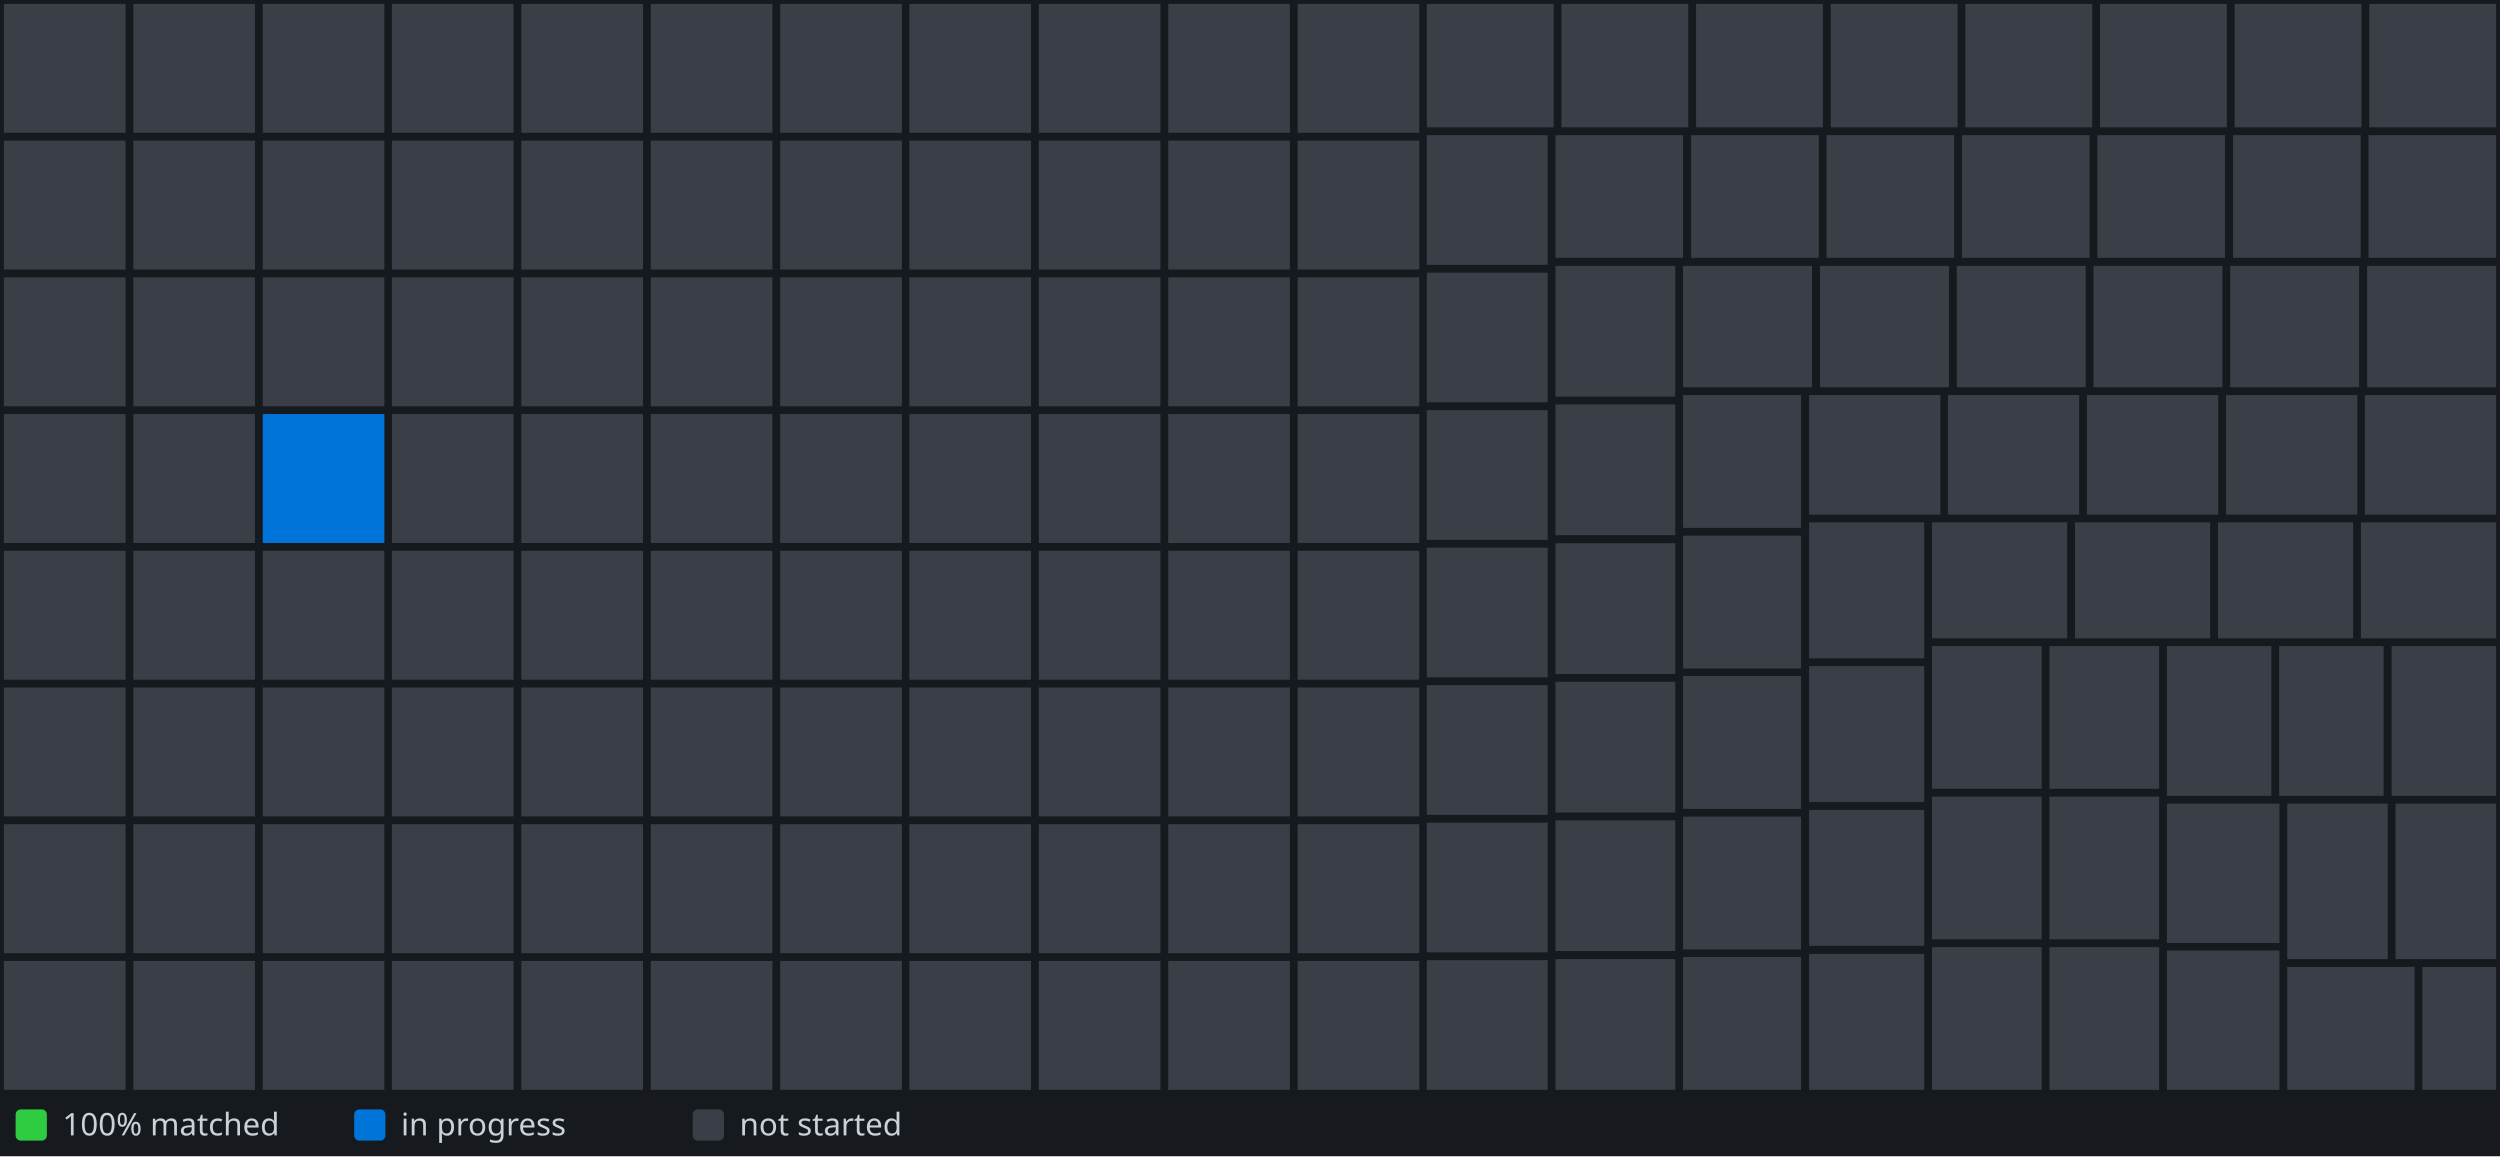
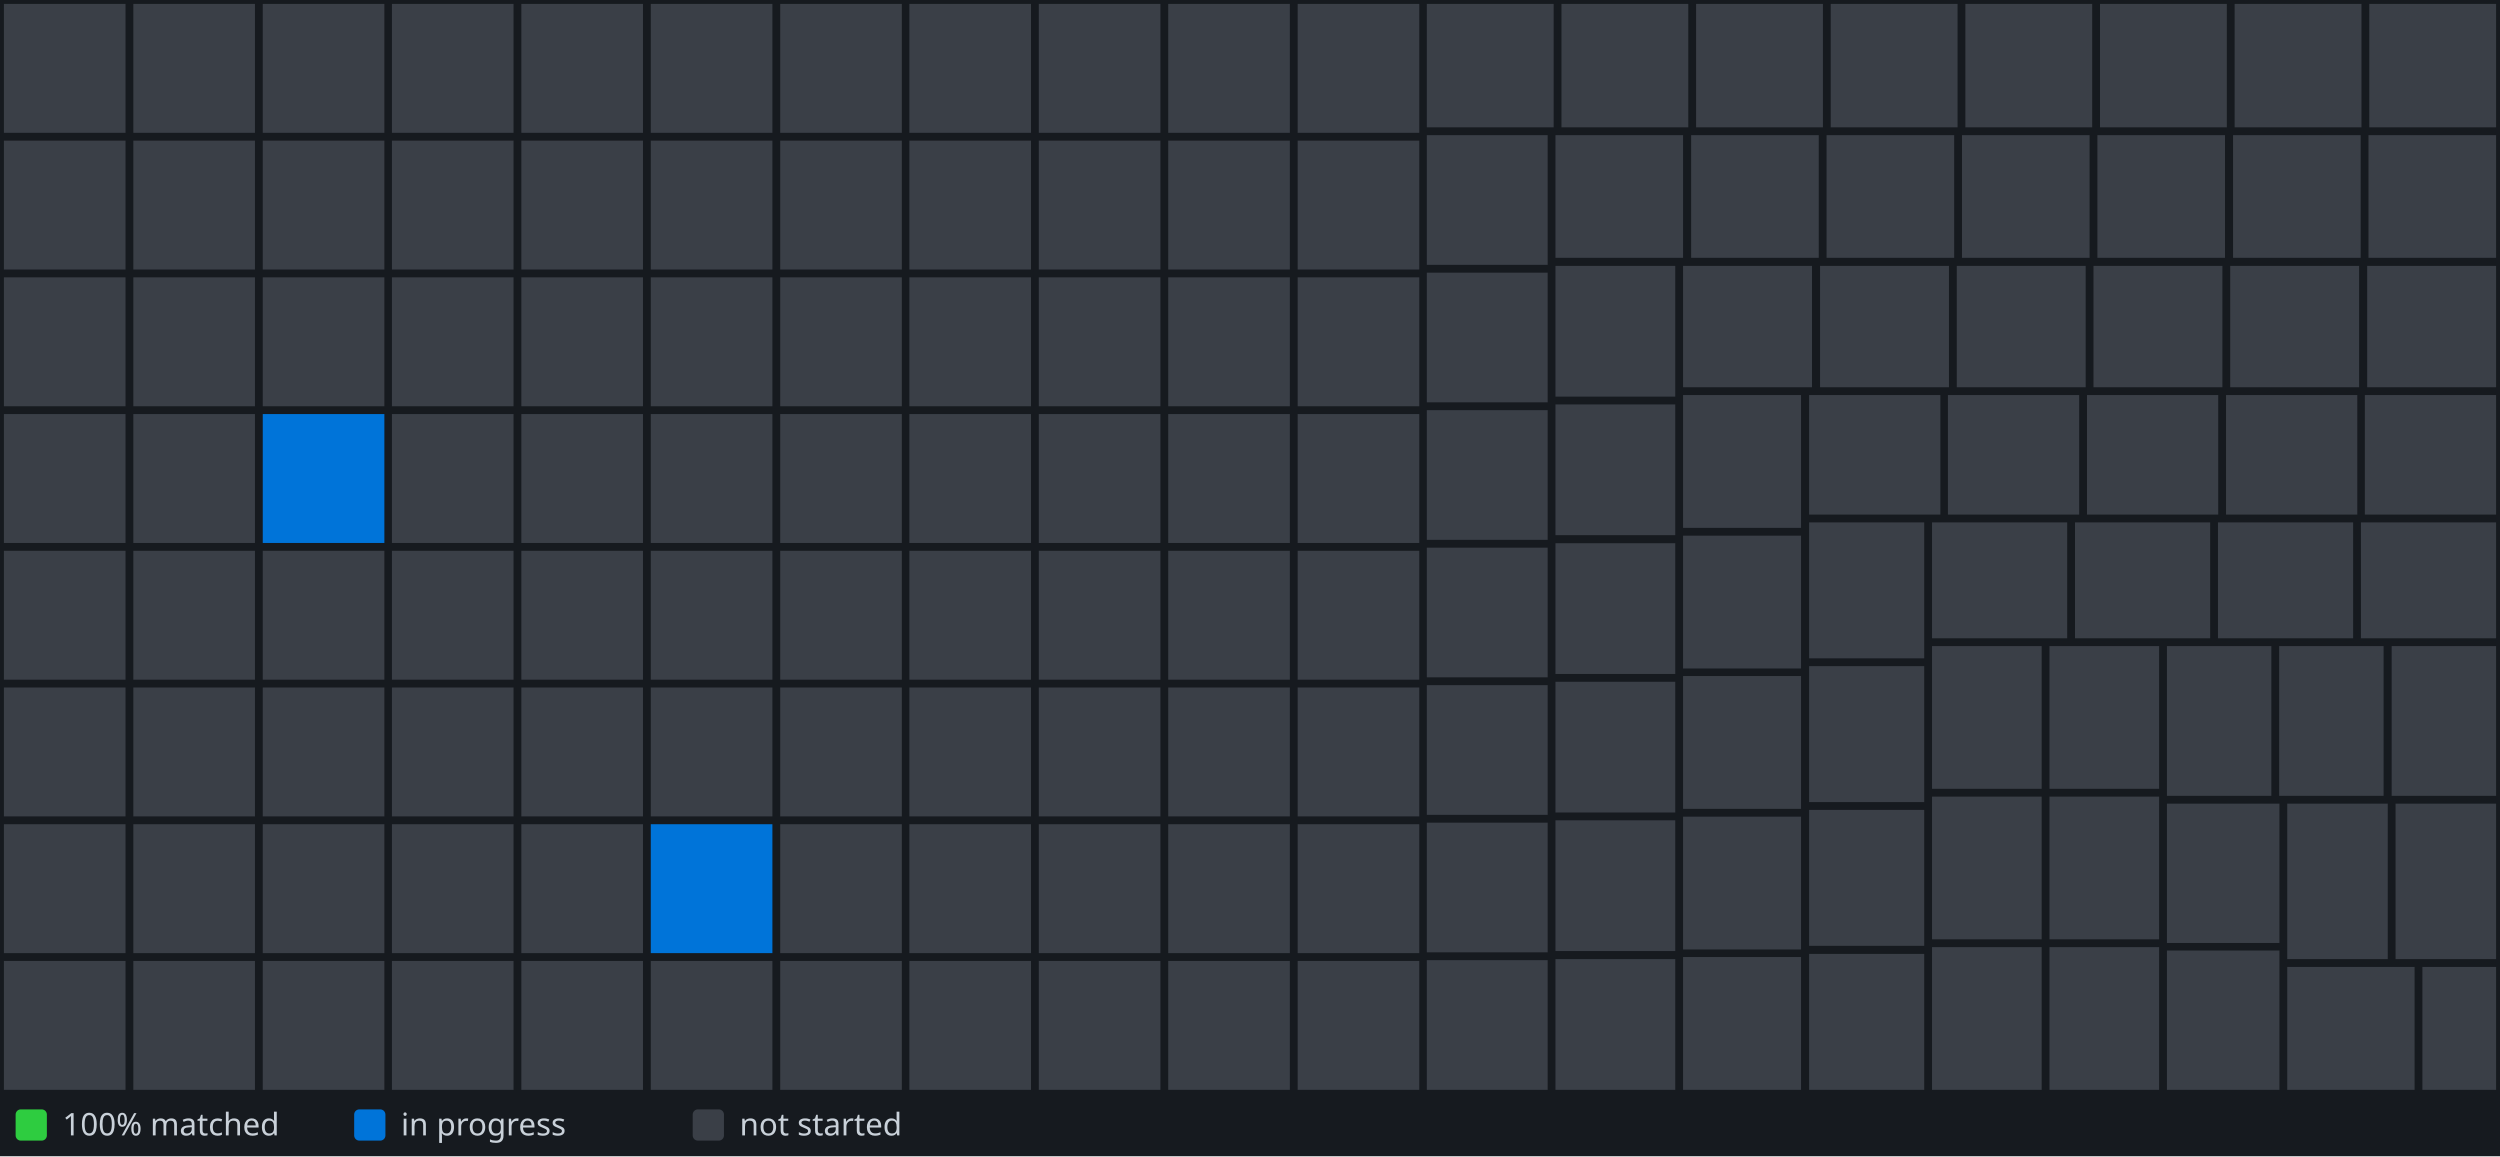
<svg xmlns="http://www.w3.org/2000/svg" width="960" height="444" viewBox="0 0 960 444">
  <rect width="960" height="444" fill="#161a1f" />
  <rect x="1.0" y="1.0" width="47.7" height="50.5" fill="#3a3f47" stroke="#161a1f" />
  <rect x="1.0" y="53.5" width="47.7" height="50.5" fill="#3a3f47" stroke="#161a1f" />
  <rect x="1.0" y="106.0" width="47.7" height="50.5" fill="#3a3f47" stroke="#161a1f" />
  <rect x="1.0" y="158.5" width="47.7" height="50.5" fill="#3a3f47" stroke="#161a1f" />
  <rect x="1.0" y="211.0" width="47.7" height="50.5" fill="#3a3f47" stroke="#161a1f" />
  <rect x="1.0" y="263.5" width="47.7" height="50.5" fill="#3a3f47" stroke="#161a1f" />
  <rect x="1.0" y="316.0" width="47.7" height="50.5" fill="#3a3f47" stroke="#161a1f" />
  <rect x="1.0" y="368.5" width="47.7" height="50.5" fill="#3a3f47" stroke="#161a1f" />
  <rect x="50.7" y="1.0" width="47.7" height="50.5" fill="#3a3f47" stroke="#161a1f" />
  <rect x="50.7" y="53.5" width="47.7" height="50.5" fill="#3a3f47" stroke="#161a1f" />
  <rect x="50.7" y="106.0" width="47.7" height="50.5" fill="#3a3f47" stroke="#161a1f" />
  <rect x="50.7" y="158.5" width="47.7" height="50.5" fill="#3a3f47" stroke="#161a1f" />
  <rect x="50.7" y="211.0" width="47.7" height="50.5" fill="#3a3f47" stroke="#161a1f" />
  <rect x="50.7" y="263.5" width="47.7" height="50.5" fill="#3a3f47" stroke="#161a1f" />
  <rect x="50.7" y="316.0" width="47.7" height="50.5" fill="#3a3f47" stroke="#161a1f" />
  <rect x="50.7" y="368.5" width="47.7" height="50.5" fill="#3a3f47" stroke="#161a1f" />
  <rect x="100.4" y="1.0" width="47.7" height="50.5" fill="#3a3f47" stroke="#161a1f" />
  <rect x="100.4" y="53.5" width="47.7" height="50.5" fill="#3a3f47" stroke="#161a1f" />
  <rect x="100.4" y="106.0" width="47.7" height="50.5" fill="#3a3f47" stroke="#161a1f" />
  <rect x="100.4" y="158.5" width="47.7" height="50.5" fill="#0074d9" stroke="#161a1f" />
  <rect x="100.4" y="211.0" width="47.7" height="50.5" fill="#3a3f47" stroke="#161a1f" />
  <rect x="100.4" y="263.5" width="47.7" height="50.5" fill="#3a3f47" stroke="#161a1f" />
  <rect x="100.4" y="316.0" width="47.7" height="50.5" fill="#3a3f47" stroke="#161a1f" />
  <rect x="100.4" y="368.5" width="47.7" height="50.5" fill="#3a3f47" stroke="#161a1f" />
  <rect x="150.0" y="1.0" width="47.7" height="50.5" fill="#3a3f47" stroke="#161a1f" />
  <rect x="150.0" y="53.5" width="47.7" height="50.5" fill="#3a3f47" stroke="#161a1f" />
  <rect x="150.0" y="106.0" width="47.7" height="50.5" fill="#3a3f47" stroke="#161a1f" />
  <rect x="150.0" y="158.5" width="47.7" height="50.5" fill="#3a3f47" stroke="#161a1f" />
  <rect x="150.0" y="211.0" width="47.7" height="50.5" fill="#3a3f47" stroke="#161a1f" />
  <rect x="150.0" y="263.5" width="47.7" height="50.5" fill="#3a3f47" stroke="#161a1f" />
  <rect x="150.0" y="316.0" width="47.7" height="50.5" fill="#3a3f47" stroke="#161a1f" />
  <rect x="150.0" y="368.5" width="47.7" height="50.5" fill="#3a3f47" stroke="#161a1f" />
  <rect x="199.7" y="1.0" width="47.7" height="50.5" fill="#3a3f47" stroke="#161a1f" />
  <rect x="199.7" y="53.5" width="47.7" height="50.5" fill="#3a3f47" stroke="#161a1f" />
  <rect x="199.7" y="106.0" width="47.7" height="50.5" fill="#3a3f47" stroke="#161a1f" />
  <rect x="199.7" y="158.5" width="47.7" height="50.5" fill="#3a3f47" stroke="#161a1f" />
  <rect x="199.7" y="211.0" width="47.7" height="50.5" fill="#3a3f47" stroke="#161a1f" />
  <rect x="199.7" y="263.5" width="47.7" height="50.5" fill="#3a3f47" stroke="#161a1f" />
  <rect x="199.7" y="316.0" width="47.7" height="50.5" fill="#3a3f47" stroke="#161a1f" />
  <rect x="199.7" y="368.5" width="47.7" height="50.5" fill="#3a3f47" stroke="#161a1f" />
  <rect x="249.4" y="1.0" width="47.7" height="50.5" fill="#3a3f47" stroke="#161a1f" />
  <rect x="249.4" y="53.5" width="47.7" height="50.5" fill="#3a3f47" stroke="#161a1f" />
  <rect x="249.4" y="106.0" width="47.7" height="50.5" fill="#3a3f47" stroke="#161a1f" />
  <rect x="249.4" y="158.5" width="47.7" height="50.5" fill="#3a3f47" stroke="#161a1f" />
  <rect x="249.4" y="211.0" width="47.7" height="50.5" fill="#3a3f47" stroke="#161a1f" />
  <rect x="249.4" y="263.5" width="47.7" height="50.5" fill="#3a3f47" stroke="#161a1f" />
-   <rect x="249.4" y="316.0" width="47.7" height="50.5" fill="#3a3f47" stroke="#161a1f" />
+   <rect x="249.4" y="316.0" width="47.7" height="50.5" fill="#0074d9" stroke="#161a1f" />
  <rect x="249.4" y="368.5" width="47.7" height="50.5" fill="#3a3f47" stroke="#161a1f" />
  <rect x="299.1" y="1.0" width="47.7" height="50.5" fill="#3a3f47" stroke="#161a1f" />
  <rect x="299.1" y="53.5" width="47.7" height="50.5" fill="#3a3f47" stroke="#161a1f" />
  <rect x="299.1" y="106.0" width="47.7" height="50.5" fill="#3a3f47" stroke="#161a1f" />
  <rect x="299.1" y="158.5" width="47.7" height="50.5" fill="#3a3f47" stroke="#161a1f" />
  <rect x="299.1" y="211.0" width="47.7" height="50.5" fill="#3a3f47" stroke="#161a1f" />
  <rect x="299.1" y="263.5" width="47.7" height="50.5" fill="#3a3f47" stroke="#161a1f" />
  <rect x="299.1" y="316.0" width="47.7" height="50.5" fill="#3a3f47" stroke="#161a1f" />
  <rect x="299.1" y="368.5" width="47.7" height="50.5" fill="#3a3f47" stroke="#161a1f" />
  <rect x="348.7" y="1.0" width="47.7" height="50.5" fill="#3a3f47" stroke="#161a1f" />
  <rect x="348.7" y="53.5" width="47.7" height="50.5" fill="#3a3f47" stroke="#161a1f" />
  <rect x="348.7" y="106.0" width="47.7" height="50.5" fill="#3a3f47" stroke="#161a1f" />
  <rect x="348.7" y="158.5" width="47.7" height="50.5" fill="#3a3f47" stroke="#161a1f" />
  <rect x="348.7" y="211.0" width="47.7" height="50.5" fill="#3a3f47" stroke="#161a1f" />
  <rect x="348.7" y="263.5" width="47.7" height="50.5" fill="#3a3f47" stroke="#161a1f" />
  <rect x="348.7" y="316.0" width="47.7" height="50.5" fill="#3a3f47" stroke="#161a1f" />
  <rect x="348.7" y="368.5" width="47.7" height="50.5" fill="#3a3f47" stroke="#161a1f" />
  <rect x="398.4" y="1.0" width="47.7" height="50.5" fill="#3a3f47" stroke="#161a1f" />
  <rect x="398.4" y="53.5" width="47.7" height="50.5" fill="#3a3f47" stroke="#161a1f" />
  <rect x="398.4" y="106.0" width="47.7" height="50.5" fill="#3a3f47" stroke="#161a1f" />
  <rect x="398.4" y="158.5" width="47.7" height="50.5" fill="#3a3f47" stroke="#161a1f" />
  <rect x="398.4" y="211.0" width="47.7" height="50.5" fill="#3a3f47" stroke="#161a1f" />
  <rect x="398.4" y="263.5" width="47.7" height="50.5" fill="#3a3f47" stroke="#161a1f" />
  <rect x="398.4" y="316.0" width="47.7" height="50.5" fill="#3a3f47" stroke="#161a1f" />
  <rect x="398.4" y="368.5" width="47.7" height="50.5" fill="#3a3f47" stroke="#161a1f" />
  <rect x="448.1" y="1.0" width="47.7" height="50.5" fill="#3a3f47" stroke="#161a1f" />
  <rect x="448.1" y="53.5" width="47.7" height="50.5" fill="#3a3f47" stroke="#161a1f" />
  <rect x="448.1" y="106.0" width="47.7" height="50.5" fill="#3a3f47" stroke="#161a1f" />
  <rect x="448.1" y="158.5" width="47.7" height="50.5" fill="#3a3f47" stroke="#161a1f" />
  <rect x="448.1" y="211.0" width="47.7" height="50.5" fill="#3a3f47" stroke="#161a1f" />
  <rect x="448.1" y="263.5" width="47.7" height="50.5" fill="#3a3f47" stroke="#161a1f" />
  <rect x="448.1" y="316.0" width="47.7" height="50.5" fill="#3a3f47" stroke="#161a1f" />
  <rect x="448.1" y="368.5" width="47.7" height="50.5" fill="#3a3f47" stroke="#161a1f" />
  <rect x="497.8" y="1.0" width="47.7" height="50.5" fill="#3a3f47" stroke="#161a1f" />
  <rect x="497.8" y="53.5" width="47.7" height="50.5" fill="#3a3f47" stroke="#161a1f" />
  <rect x="497.8" y="106.0" width="47.7" height="50.5" fill="#3a3f47" stroke="#161a1f" />
  <rect x="497.8" y="158.5" width="47.7" height="50.5" fill="#3a3f47" stroke="#161a1f" />
  <rect x="497.8" y="211.0" width="47.7" height="50.5" fill="#3a3f47" stroke="#161a1f" />
  <rect x="497.8" y="263.5" width="47.7" height="50.5" fill="#3a3f47" stroke="#161a1f" />
  <rect x="497.8" y="316.0" width="47.7" height="50.5" fill="#3a3f47" stroke="#161a1f" />
  <rect x="497.8" y="368.5" width="47.7" height="50.5" fill="#3a3f47" stroke="#161a1f" />
  <rect x="547.4" y="1.0" width="49.7" height="48.4" fill="#3a3f47" stroke="#161a1f" />
  <rect x="599.1" y="1.0" width="49.7" height="48.4" fill="#3a3f47" stroke="#161a1f" />
  <rect x="650.8" y="1.0" width="49.7" height="48.4" fill="#3a3f47" stroke="#161a1f" />
  <rect x="702.5" y="1.0" width="49.7" height="48.4" fill="#3a3f47" stroke="#161a1f" />
  <rect x="754.2" y="1.0" width="49.7" height="48.4" fill="#3a3f47" stroke="#161a1f" />
  <rect x="805.9" y="1.0" width="49.7" height="48.4" fill="#3a3f47" stroke="#161a1f" />
  <rect x="857.6" y="1.0" width="49.7" height="48.4" fill="#3a3f47" stroke="#161a1f" />
  <rect x="909.3" y="1.0" width="49.7" height="48.4" fill="#3a3f47" stroke="#161a1f" />
  <rect x="547.4" y="51.4" width="47.4" height="50.8" fill="#3a3f47" stroke="#161a1f" />
  <rect x="547.4" y="104.2" width="47.4" height="50.8" fill="#3a3f47" stroke="#161a1f" />
  <rect x="547.4" y="157.0" width="47.4" height="50.8" fill="#3a3f47" stroke="#161a1f" />
  <rect x="547.4" y="209.8" width="47.4" height="50.8" fill="#3a3f47" stroke="#161a1f" />
  <rect x="547.4" y="262.6" width="47.4" height="50.8" fill="#3a3f47" stroke="#161a1f" />
  <rect x="547.4" y="315.4" width="47.4" height="50.8" fill="#3a3f47" stroke="#161a1f" />
  <rect x="547.4" y="368.2" width="47.4" height="50.8" fill="#3a3f47" stroke="#161a1f" />
  <rect x="596.8" y="51.4" width="50.0" height="48.1" fill="#3a3f47" stroke="#161a1f" />
  <rect x="648.9" y="51.4" width="50.0" height="48.1" fill="#3a3f47" stroke="#161a1f" />
  <rect x="700.9" y="51.4" width="50.0" height="48.1" fill="#3a3f47" stroke="#161a1f" />
  <rect x="752.9" y="51.4" width="50.0" height="48.1" fill="#3a3f47" stroke="#161a1f" />
  <rect x="804.9" y="51.4" width="50.0" height="48.1" fill="#3a3f47" stroke="#161a1f" />
  <rect x="857.0" y="51.4" width="50.0" height="48.1" fill="#3a3f47" stroke="#161a1f" />
  <rect x="909.0" y="51.4" width="50.0" height="48.1" fill="#3a3f47" stroke="#161a1f" />
  <rect x="596.8" y="101.6" width="47.0" height="51.2" fill="#3a3f47" stroke="#161a1f" />
  <rect x="596.8" y="154.8" width="47.0" height="51.2" fill="#3a3f47" stroke="#161a1f" />
  <rect x="596.8" y="208.1" width="47.0" height="51.2" fill="#3a3f47" stroke="#161a1f" />
  <rect x="596.8" y="261.3" width="47.0" height="51.2" fill="#3a3f47" stroke="#161a1f" />
  <rect x="596.8" y="314.5" width="47.0" height="51.2" fill="#3a3f47" stroke="#161a1f" />
  <rect x="596.8" y="367.8" width="47.0" height="51.2" fill="#3a3f47" stroke="#161a1f" />
  <rect x="645.8" y="101.6" width="50.5" height="47.6" fill="#3a3f47" stroke="#161a1f" />
  <rect x="698.4" y="101.6" width="50.5" height="47.6" fill="#3a3f47" stroke="#161a1f" />
  <rect x="750.9" y="101.6" width="50.5" height="47.6" fill="#3a3f47" stroke="#161a1f" />
  <rect x="803.4" y="101.6" width="50.5" height="47.6" fill="#3a3f47" stroke="#161a1f" />
  <rect x="855.9" y="101.6" width="50.5" height="47.6" fill="#3a3f47" stroke="#161a1f" />
  <rect x="908.5" y="101.6" width="50.5" height="47.6" fill="#3a3f47" stroke="#161a1f" />
  <rect x="645.8" y="151.2" width="46.3" height="52.0" fill="#3a3f47" stroke="#161a1f" />
  <rect x="645.8" y="205.2" width="46.3" height="52.0" fill="#3a3f47" stroke="#161a1f" />
  <rect x="645.8" y="259.1" width="46.3" height="52.0" fill="#3a3f47" stroke="#161a1f" />
  <rect x="645.8" y="313.1" width="46.3" height="52.0" fill="#3a3f47" stroke="#161a1f" />
  <rect x="645.8" y="367.0" width="46.3" height="52.0" fill="#3a3f47" stroke="#161a1f" />
  <rect x="694.2" y="151.2" width="51.4" height="46.9" fill="#3a3f47" stroke="#161a1f" />
  <rect x="747.5" y="151.2" width="51.4" height="46.9" fill="#3a3f47" stroke="#161a1f" />
  <rect x="800.9" y="151.2" width="51.4" height="46.9" fill="#3a3f47" stroke="#161a1f" />
  <rect x="854.3" y="151.2" width="51.4" height="46.9" fill="#3a3f47" stroke="#161a1f" />
  <rect x="907.6" y="151.2" width="51.4" height="46.9" fill="#3a3f47" stroke="#161a1f" />
  <rect x="694.2" y="200.1" width="45.2" height="53.2" fill="#3a3f47" stroke="#161a1f" />
  <rect x="694.2" y="255.3" width="45.2" height="53.2" fill="#3a3f47" stroke="#161a1f" />
  <rect x="694.2" y="310.5" width="45.2" height="53.2" fill="#3a3f47" stroke="#161a1f" />
  <rect x="694.2" y="365.8" width="45.2" height="53.2" fill="#3a3f47" stroke="#161a1f" />
  <rect x="741.4" y="200.1" width="52.9" height="45.5" fill="#3a3f47" stroke="#161a1f" />
  <rect x="796.3" y="200.1" width="52.9" height="45.5" fill="#3a3f47" stroke="#161a1f" />
  <rect x="851.2" y="200.1" width="52.9" height="45.5" fill="#3a3f47" stroke="#161a1f" />
  <rect x="906.1" y="200.1" width="52.9" height="45.5" fill="#3a3f47" stroke="#161a1f" />
  <rect x="741.4" y="247.6" width="43.1" height="55.8" fill="#3a3f47" stroke="#161a1f" />
  <rect x="741.4" y="305.4" width="43.1" height="55.8" fill="#3a3f47" stroke="#161a1f" />
  <rect x="741.4" y="363.2" width="43.1" height="55.8" fill="#3a3f47" stroke="#161a1f" />
  <rect x="786.5" y="247.6" width="43.1" height="55.8" fill="#3a3f47" stroke="#161a1f" />
  <rect x="786.5" y="305.4" width="43.1" height="55.8" fill="#3a3f47" stroke="#161a1f" />
  <rect x="786.5" y="363.2" width="43.1" height="55.8" fill="#3a3f47" stroke="#161a1f" />
  <rect x="831.6" y="247.6" width="41.1" height="58.5" fill="#3a3f47" stroke="#161a1f" />
  <rect x="874.7" y="247.6" width="41.1" height="58.5" fill="#3a3f47" stroke="#161a1f" />
  <rect x="917.9" y="247.6" width="41.1" height="58.5" fill="#3a3f47" stroke="#161a1f" />
  <rect x="831.6" y="308.1" width="44.2" height="54.5" fill="#3a3f47" stroke="#161a1f" />
  <rect x="831.6" y="364.5" width="44.2" height="54.5" fill="#3a3f47" stroke="#161a1f" />
  <rect x="877.8" y="308.1" width="39.6" height="60.7" fill="#3a3f47" stroke="#161a1f" />
  <rect x="919.4" y="308.1" width="39.6" height="60.7" fill="#3a3f47" stroke="#161a1f" />
  <rect x="877.8" y="370.8" width="49.9" height="48.2" fill="#3a3f47" stroke="#161a1f" />
  <rect x="929.7" y="370.8" width="29.3" height="48.2" fill="#3a3f47" stroke="#161a1f" />
  <rect x="6" y="426" width="12" height="12" rx="2" fill="#2ecc40" />
  <text x="24" y="436" font-family="sans-serif" font-size="12" fill="#c9d1d9">100% matched</text>
  <rect x="136" y="426" width="12" height="12" rx="2" fill="#0074d9" />
  <text x="154" y="436" font-family="sans-serif" font-size="12" fill="#c9d1d9">in progress</text>
  <rect x="266" y="426" width="12" height="12" rx="2" fill="#3a3f47" />
  <text x="284" y="436" font-family="sans-serif" font-size="12" fill="#c9d1d9">not started</text>
</svg>
